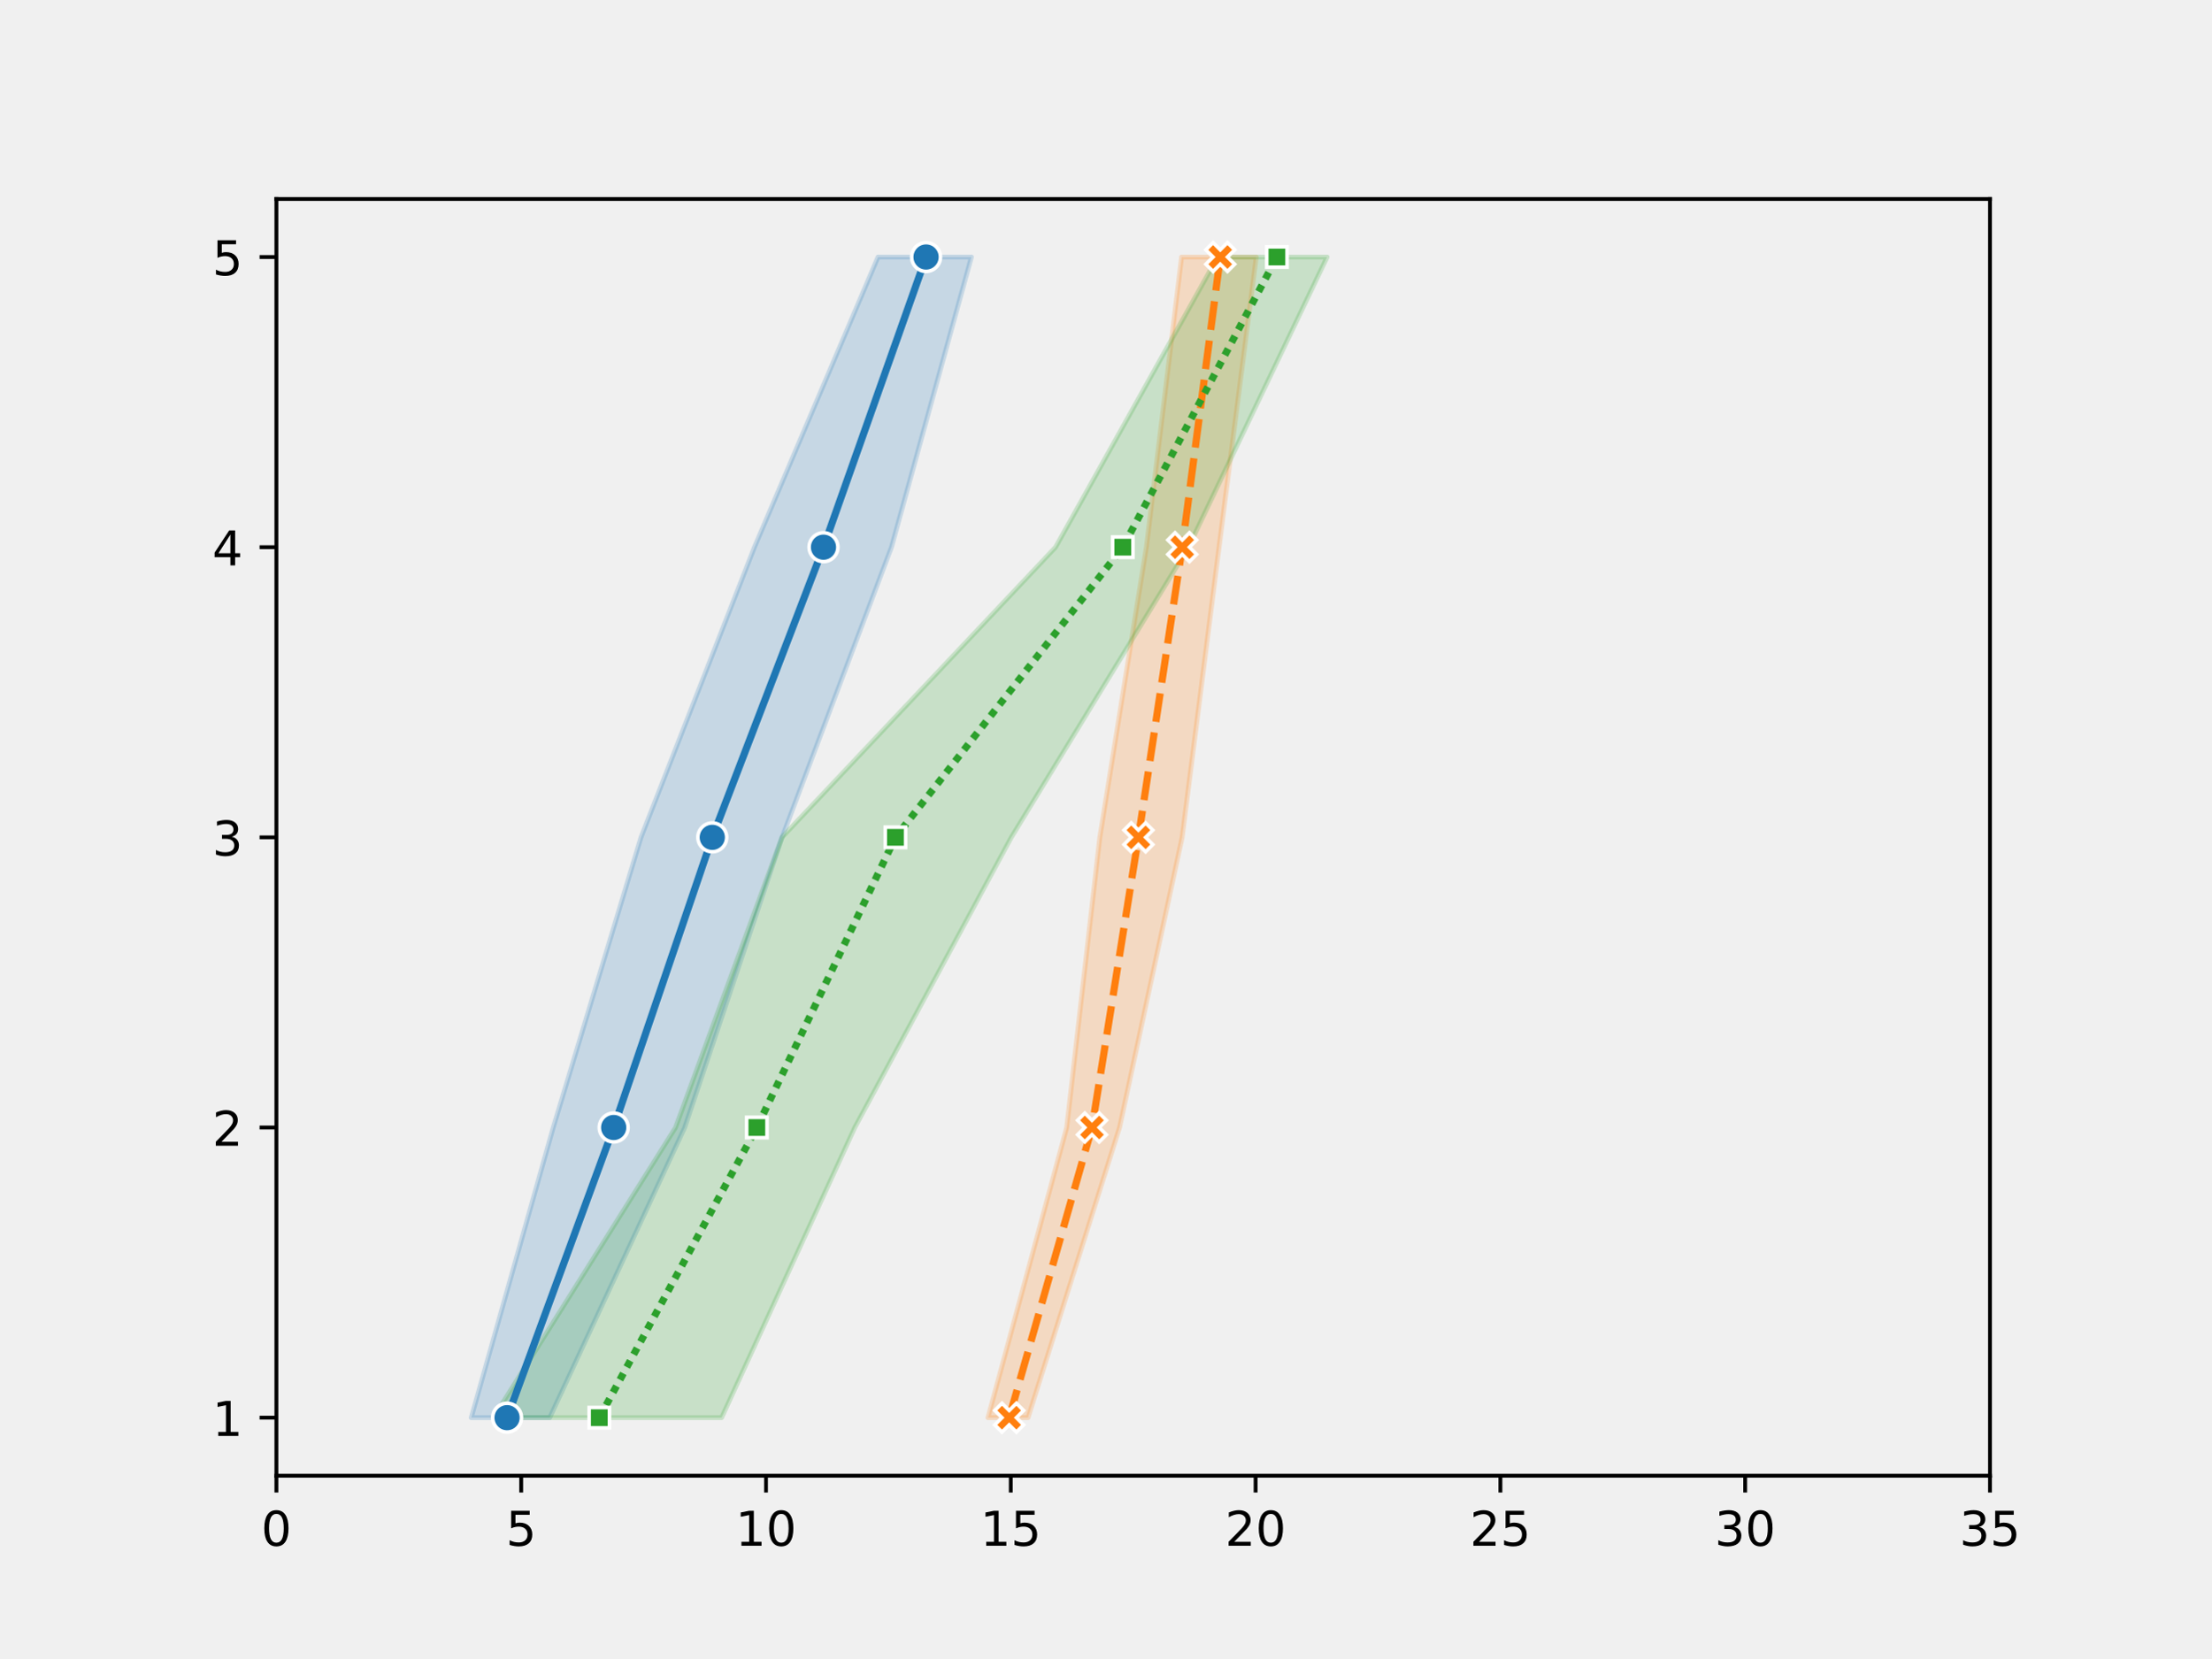
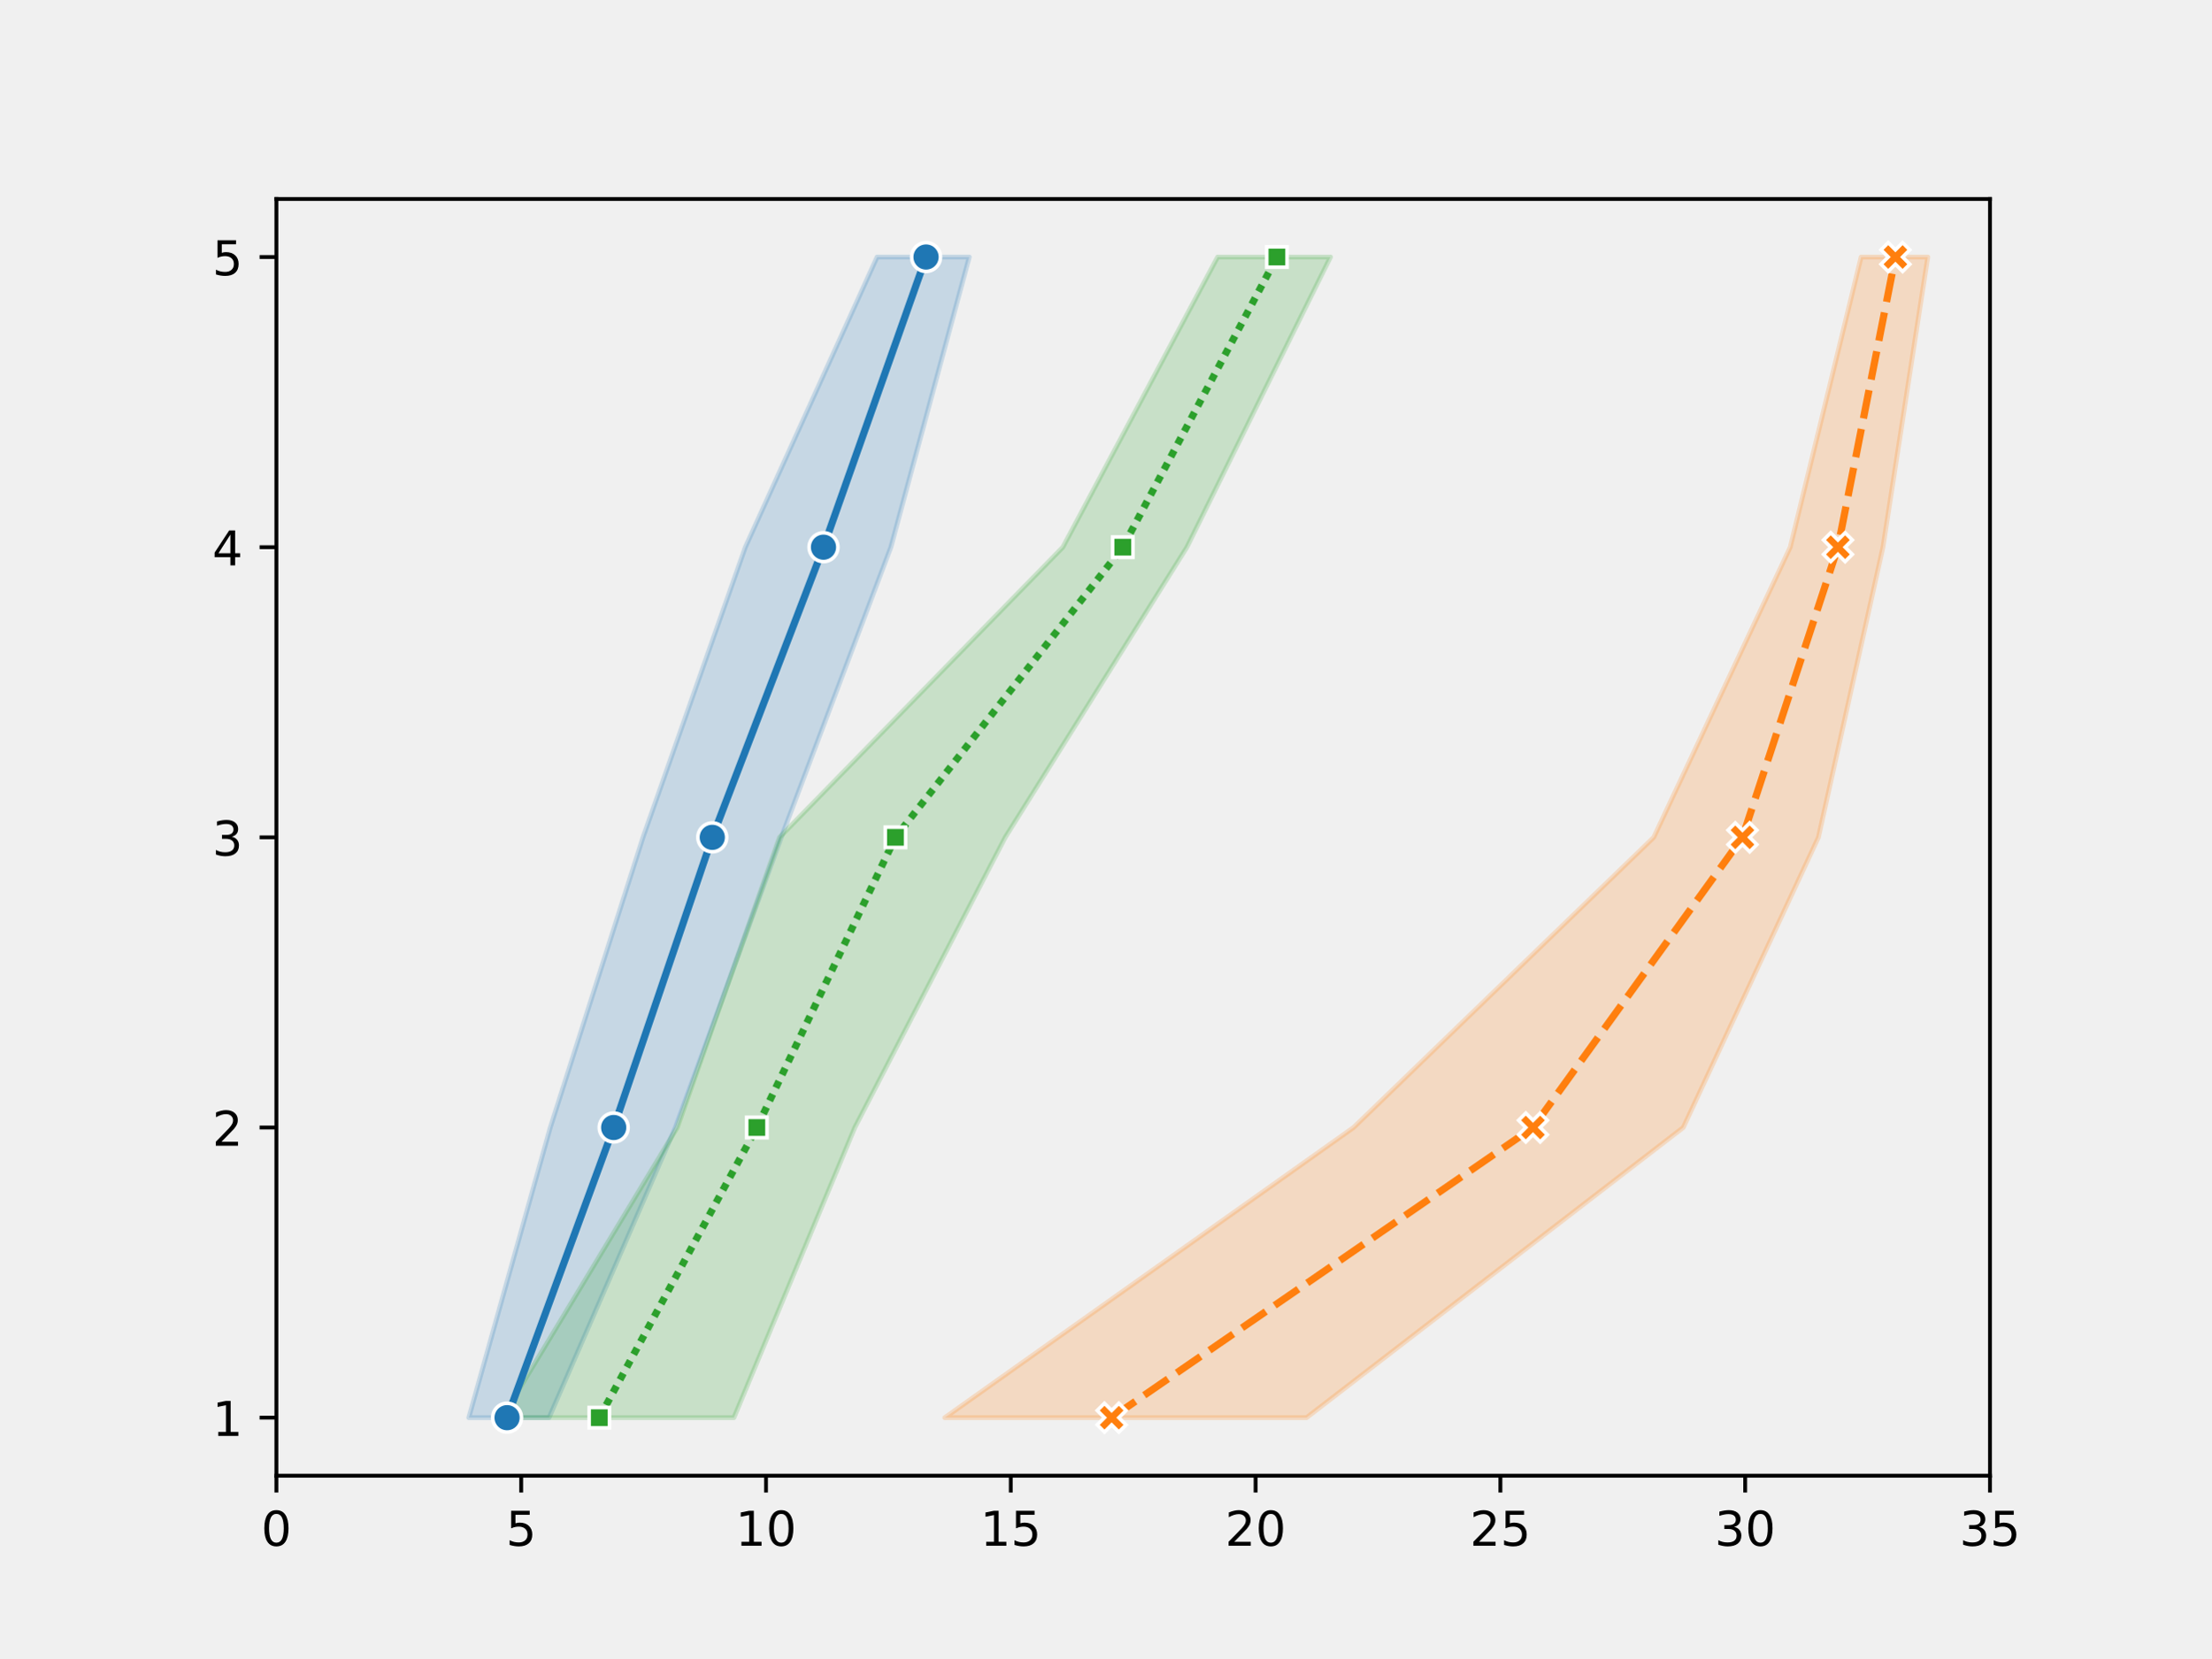
<svg xmlns="http://www.w3.org/2000/svg" xmlns:xlink="http://www.w3.org/1999/xlink" width="460.8pt" height="345.6pt" viewBox="0 0 460.8 345.6" version="1.1">
  <defs>
    <style type="text/css">*{stroke-linejoin: round; stroke-linecap: butt}</style>
  </defs>
  <g id="figure_1">
    <g id="patch_1">
      <path d="M 0 345.6  L 460.8 345.6  L 460.8 0  L 0 0  L 0 345.6  z " style="fill: none" />
    </g>
    <g id="axes_1">
      <g id="patch_2">
        <path d="M 57.6 307.584  L 414.72 307.584  L 414.72 41.472  L 57.6 41.472  L 57.6 307.584  z " style="fill: none" />
      </g>
      <g id="PolyCollection_1">
        <defs>
-           <path id="md9949585d8" d="M 114.556 -50.112  L 98.199 -50.112  L 115.291 -110.592  L 133.58 -171.072  L 157.224 -231.552  L 182.983 -292.032  L 202.446 -292.032  L 202.446 -292.032  L 185.783 -231.552  L 162.981 -171.072  L 142.686 -110.592  L 114.556 -50.112  z " style="stroke: #1f77b4; stroke-opacity: 0.2" />
-         </defs>
-         <g clip-path="url(#pfbb97240e2)">
-           <use xlink:href="#md9949585d8" x="0" y="345.6" style="fill: #1f77b4; fill-opacity: 0.2; stroke: #1f77b4; stroke-opacity: 0.2" />
+           <path id="mb561009a6a" d="M 114.414 -50.112  L 97.691 -50.112  L 114.676 -110.592  L 133.999 -171.072  L 155.326 -231.552  L 182.788 -292.032  L 201.999 -292.032  L 201.999 -292.032  L 185.657 -231.552  L 162.817 -171.072  L 140.741 -110.592  L 114.414 -50.112  z " style="stroke: #1f77b4; stroke-opacity: 0.2" />
+         </defs>
+         <g clip-path="url(#p8d2619a264)">
+           <use xlink:href="#mb561009a6a" x="0" y="345.6" style="fill: #1f77b4; fill-opacity: 0.2; stroke: #1f77b4; stroke-opacity: 0.2" />
        </g>
      </g>
      <g id="PolyCollection_2">
        <defs>
-           <path id="m6e9b8399bf" d="M 214.243 -50.112  L 205.895 -50.112  L 222.306 -110.592  L 229.206 -171.072  L 238.909 -231.552  L 246.247 -292.032  L 261.809 -292.032  L 261.809 -292.032  L 254.055 -231.552  L 246.361 -171.072  L 233.313 -110.592  L 214.243 -50.112  z " style="stroke: #ff7f0e; stroke-opacity: 0.2" />
-         </defs>
-         <g clip-path="url(#pfbb97240e2)">
-           <use xlink:href="#m6e9b8399bf" x="0" y="345.6" style="fill: #ff7f0e; fill-opacity: 0.2; stroke: #ff7f0e; stroke-opacity: 0.2" />
+           <path id="m99ec99ab51" d="M 272.286 -50.112  L 196.895 -50.112  L 282.09 -110.592  L 344.648 -171.072  L 373.098 -231.552  L 387.869 -292.032  L 401.762 -292.032  L 401.762 -292.032  L 392.421 -231.552  L 378.965 -171.072  L 350.802 -110.592  L 272.286 -50.112  z " style="stroke: #ff7f0e; stroke-opacity: 0.2" />
+         </defs>
+         <g clip-path="url(#p8d2619a264)">
+           <use xlink:href="#m99ec99ab51" x="0" y="345.6" style="fill: #ff7f0e; fill-opacity: 0.2; stroke: #ff7f0e; stroke-opacity: 0.2" />
        </g>
      </g>
      <g id="PolyCollection_3">
        <defs>
-           <path id="m5377f4fdf7" d="M 150.375 -50.112  L 102.802 -50.112  L 140.779 -110.592  L 162.956 -171.072  L 219.98 -231.552  L 253.763 -292.032  L 276.58 -292.032  L 276.58 -292.032  L 247.684 -231.552  L 210.758 -171.072  L 178.138 -110.592  L 150.375 -50.112  z " style="stroke: #2ca02c; stroke-opacity: 0.2" />
-         </defs>
-         <g clip-path="url(#pfbb97240e2)">
-           <use xlink:href="#m5377f4fdf7" x="0" y="345.6" style="fill: #2ca02c; fill-opacity: 0.2; stroke: #2ca02c; stroke-opacity: 0.2" />
+           <path id="m4889c2f670" d="M 152.943 -50.112  L 104.59 -50.112  L 141.136 -110.592  L 162.456 -171.072  L 221.498 -231.552  L 253.763 -292.032  L 277.28 -292.032  L 277.28 -292.032  L 247.35 -231.552  L 209.488 -171.072  L 178.138 -110.592  L 152.943 -50.112  z " style="stroke: #2ca02c; stroke-opacity: 0.2" />
+         </defs>
+         <g clip-path="url(#p8d2619a264)">
+           <use xlink:href="#m4889c2f670" x="0" y="345.6" style="fill: #2ca02c; fill-opacity: 0.2; stroke: #2ca02c; stroke-opacity: 0.2" />
        </g>
      </g>
      <g id="matplotlib.axis_1">
        <g id="xtick_1">
          <g id="line2d_1">
            <defs>
-               <path id="ma019f28021" d="M 0 0  L 0 3.5  " style="stroke: #000000; stroke-width: 0.8" />
+               <path id="m9080875ead" d="M 0 0  L 0 3.5  " style="stroke: #000000; stroke-width: 0.8" />
            </defs>
            <g>
-               <use xlink:href="#ma019f28021" x="57.6" y="307.584" style="stroke: #000000; stroke-width: 0.8" />
+               <use xlink:href="#m9080875ead" x="57.6" y="307.584" style="stroke: #000000; stroke-width: 0.8" />
            </g>
          </g>
          <g id="text_1">
            <g transform="translate(54.41875 322.1824) scale(0.1 -0.1)">
              <defs>
                <path id="DejaVuSans-30" d="M 2034 4250  Q 1547 4250 1301 3770  Q 1056 3291 1056 2328  Q 1056 1369 1301 889  Q 1547 409 2034 409  Q 2525 409 2770 889  Q 3016 1369 3016 2328  Q 3016 3291 2770 3770  Q 2525 4250 2034 4250  z M 2034 4750  Q 2819 4750 3233 4129  Q 3647 3509 3647 2328  Q 3647 1150 3233 529  Q 2819 -91 2034 -91  Q 1250 -91 836 529  Q 422 1150 422 2328  Q 422 3509 836 4129  Q 1250 4750 2034 4750  z " transform="scale(0.015625)" />
              </defs>
              <use xlink:href="#DejaVuSans-30" />
            </g>
          </g>
        </g>
        <g id="xtick_2">
          <g id="line2d_2">
            <g>
-               <use xlink:href="#ma019f28021" x="108.617" y="307.584" style="stroke: #000000; stroke-width: 0.8" />
+               <use xlink:href="#m9080875ead" x="108.617" y="307.584" style="stroke: #000000; stroke-width: 0.8" />
            </g>
          </g>
          <g id="text_2">
            <g transform="translate(105.4359 322.1824) scale(0.1 -0.1)">
              <defs>
                <path id="DejaVuSans-35" d="M 691 4666  L 3169 4666  L 3169 4134  L 1269 4134  L 1269 2991  Q 1406 3038 1543 3061  Q 1681 3084 1819 3084  Q 2600 3084 3056 2656  Q 3513 2228 3513 1497  Q 3513 744 3044 326  Q 2575 -91 1722 -91  Q 1428 -91 1123 -41  Q 819 9 494 109  L 494 744  Q 775 591 1075 516  Q 1375 441 1709 441  Q 2250 441 2565 725  Q 2881 1009 2881 1497  Q 2881 1984 2565 2268  Q 2250 2553 1709 2553  Q 1456 2553 1204 2497  Q 953 2441 691 2322  L 691 4666  z " transform="scale(0.015625)" />
              </defs>
              <use xlink:href="#DejaVuSans-35" />
            </g>
          </g>
        </g>
        <g id="xtick_3">
          <g id="line2d_3">
            <g>
-               <use xlink:href="#ma019f28021" x="159.634" y="307.584" style="stroke: #000000; stroke-width: 0.8" />
+               <use xlink:href="#m9080875ead" x="159.634" y="307.584" style="stroke: #000000; stroke-width: 0.8" />
            </g>
          </g>
          <g id="text_3">
            <g transform="translate(153.2718 322.1824) scale(0.1 -0.1)">
              <defs>
                <path id="DejaVuSans-31" d="M 794 531  L 1825 531  L 1825 4091  L 703 3866  L 703 4441  L 1819 4666  L 2450 4666  L 2450 531  L 3481 531  L 3481 0  L 794 0  L 794 531  z " transform="scale(0.015625)" />
              </defs>
              <use xlink:href="#DejaVuSans-31" />
              <use xlink:href="#DejaVuSans-30" x="63.623" />
            </g>
          </g>
        </g>
        <g id="xtick_4">
          <g id="line2d_4">
            <g>
-               <use xlink:href="#ma019f28021" x="210.651" y="307.584" style="stroke: #000000; stroke-width: 0.8" />
+               <use xlink:href="#m9080875ead" x="210.651" y="307.584" style="stroke: #000000; stroke-width: 0.8" />
            </g>
          </g>
          <g id="text_4">
            <g transform="translate(204.2889 322.1824) scale(0.1 -0.1)">
              <use xlink:href="#DejaVuSans-31" />
              <use xlink:href="#DejaVuSans-35" x="63.623" />
            </g>
          </g>
        </g>
        <g id="xtick_5">
          <g id="line2d_5">
            <g>
-               <use xlink:href="#ma019f28021" x="261.669" y="307.584" style="stroke: #000000; stroke-width: 0.8" />
+               <use xlink:href="#m9080875ead" x="261.669" y="307.584" style="stroke: #000000; stroke-width: 0.8" />
            </g>
          </g>
          <g id="text_5">
            <g transform="translate(255.3061 322.1824) scale(0.1 -0.1)">
              <defs>
                <path id="DejaVuSans-32" d="M 1228 531  L 3431 531  L 3431 0  L 469 0  L 469 531  Q 828 903 1448 1529  Q 2069 2156 2228 2338  Q 2531 2678 2651 2914  Q 2772 3150 2772 3378  Q 2772 3750 2511 3984  Q 2250 4219 1831 4219  Q 1534 4219 1204 4116  Q 875 4013 500 3803  L 500 4441  Q 881 4594 1212 4672  Q 1544 4750 1819 4750  Q 2544 4750 2975 4387  Q 3406 4025 3406 3419  Q 3406 3131 3298 2873  Q 3191 2616 2906 2266  Q 2828 2175 2409 1742  Q 1991 1309 1228 531  z " transform="scale(0.015625)" />
              </defs>
              <use xlink:href="#DejaVuSans-32" />
              <use xlink:href="#DejaVuSans-30" x="63.623" />
            </g>
          </g>
        </g>
        <g id="xtick_6">
          <g id="line2d_6">
            <g>
-               <use xlink:href="#ma019f28021" x="312.686" y="307.584" style="stroke: #000000; stroke-width: 0.8" />
+               <use xlink:href="#m9080875ead" x="312.686" y="307.584" style="stroke: #000000; stroke-width: 0.8" />
            </g>
          </g>
          <g id="text_6">
            <g transform="translate(306.3232 322.1824) scale(0.1 -0.1)">
              <use xlink:href="#DejaVuSans-32" />
              <use xlink:href="#DejaVuSans-35" x="63.623" />
            </g>
          </g>
        </g>
        <g id="xtick_7">
          <g id="line2d_7">
            <g>
-               <use xlink:href="#ma019f28021" x="363.703" y="307.584" style="stroke: #000000; stroke-width: 0.8" />
+               <use xlink:href="#m9080875ead" x="363.703" y="307.584" style="stroke: #000000; stroke-width: 0.8" />
            </g>
          </g>
          <g id="text_7">
            <g transform="translate(357.3404 322.1824) scale(0.1 -0.1)">
              <defs>
                <path id="DejaVuSans-33" d="M 2597 2516  Q 3050 2419 3304 2112  Q 3559 1806 3559 1356  Q 3559 666 3084 287  Q 2609 -91 1734 -91  Q 1441 -91 1130 -33  Q 819 25 488 141  L 488 750  Q 750 597 1062 519  Q 1375 441 1716 441  Q 2309 441 2620 675  Q 2931 909 2931 1356  Q 2931 1769 2642 2001  Q 2353 2234 1838 2234  L 1294 2234  L 1294 2753  L 1863 2753  Q 2328 2753 2575 2939  Q 2822 3125 2822 3475  Q 2822 3834 2567 4026  Q 2313 4219 1838 4219  Q 1578 4219 1281 4162  Q 984 4106 628 3988  L 628 4550  Q 988 4650 1302 4700  Q 1616 4750 1894 4750  Q 2613 4750 3031 4423  Q 3450 4097 3450 3541  Q 3450 3153 3228 2886  Q 3006 2619 2597 2516  z " transform="scale(0.015625)" />
              </defs>
              <use xlink:href="#DejaVuSans-33" />
              <use xlink:href="#DejaVuSans-30" x="63.623" />
            </g>
          </g>
        </g>
        <g id="xtick_8">
          <g id="line2d_8">
            <g>
-               <use xlink:href="#ma019f28021" x="414.72" y="307.584" style="stroke: #000000; stroke-width: 0.8" />
+               <use xlink:href="#m9080875ead" x="414.72" y="307.584" style="stroke: #000000; stroke-width: 0.8" />
            </g>
          </g>
          <g id="text_8">
            <g transform="translate(408.3575 322.1824) scale(0.1 -0.1)">
              <use xlink:href="#DejaVuSans-33" />
              <use xlink:href="#DejaVuSans-35" x="63.623" />
            </g>
          </g>
        </g>
      </g>
      <g id="matplotlib.axis_2">
        <g id="ytick_1">
          <g id="line2d_9">
            <defs>
-               <path id="maf44a44c9f" d="M 0 0  L -3.5 0  " style="stroke: #000000; stroke-width: 0.8" />
+               <path id="mafb1615513" d="M 0 0  L -3.5 0  " style="stroke: #000000; stroke-width: 0.8" />
            </defs>
            <g>
-               <use xlink:href="#maf44a44c9f" x="57.6" y="295.488" style="stroke: #000000; stroke-width: 0.8" />
+               <use xlink:href="#mafb1615513" x="57.6" y="295.488" style="stroke: #000000; stroke-width: 0.8" />
            </g>
          </g>
          <g id="text_9">
            <g transform="translate(44.2375 299.2872) scale(0.1 -0.1)">
              <use xlink:href="#DejaVuSans-31" />
            </g>
          </g>
        </g>
        <g id="ytick_2">
          <g id="line2d_10">
            <g>
-               <use xlink:href="#maf44a44c9f" x="57.6" y="235.008" style="stroke: #000000; stroke-width: 0.8" />
+               <use xlink:href="#mafb1615513" x="57.6" y="235.008" style="stroke: #000000; stroke-width: 0.8" />
            </g>
          </g>
          <g id="text_10">
            <g transform="translate(44.2375 238.8072) scale(0.1 -0.1)">
              <use xlink:href="#DejaVuSans-32" />
            </g>
          </g>
        </g>
        <g id="ytick_3">
          <g id="line2d_11">
            <g>
-               <use xlink:href="#maf44a44c9f" x="57.6" y="174.528" style="stroke: #000000; stroke-width: 0.8" />
+               <use xlink:href="#mafb1615513" x="57.6" y="174.528" style="stroke: #000000; stroke-width: 0.8" />
            </g>
          </g>
          <g id="text_11">
            <g transform="translate(44.2375 178.3272) scale(0.1 -0.1)">
              <use xlink:href="#DejaVuSans-33" />
            </g>
          </g>
        </g>
        <g id="ytick_4">
          <g id="line2d_12">
            <g>
-               <use xlink:href="#maf44a44c9f" x="57.6" y="114.048" style="stroke: #000000; stroke-width: 0.8" />
+               <use xlink:href="#mafb1615513" x="57.6" y="114.048" style="stroke: #000000; stroke-width: 0.8" />
            </g>
          </g>
          <g id="text_12">
            <g transform="translate(44.2375 117.8472) scale(0.1 -0.1)">
              <defs>
                <path id="DejaVuSans-34" d="M 2419 4116  L 825 1625  L 2419 1625  L 2419 4116  z M 2253 4666  L 3047 4666  L 3047 1625  L 3713 1625  L 3713 1100  L 3047 1100  L 3047 0  L 2419 0  L 2419 1100  L 313 1100  L 313 1709  L 2253 4666  z " transform="scale(0.015625)" />
              </defs>
              <use xlink:href="#DejaVuSans-34" />
            </g>
          </g>
        </g>
        <g id="ytick_5">
          <g id="line2d_13">
            <g>
-               <use xlink:href="#maf44a44c9f" x="57.6" y="53.568" style="stroke: #000000; stroke-width: 0.8" />
+               <use xlink:href="#mafb1615513" x="57.6" y="53.568" style="stroke: #000000; stroke-width: 0.8" />
            </g>
          </g>
          <g id="text_13">
            <g transform="translate(44.2375 57.36722) scale(0.1 -0.1)">
              <use xlink:href="#DejaVuSans-35" />
            </g>
          </g>
        </g>
      </g>
      <g id="line2d_14">
-         <path d="M 105.672 295.488  L 127.89 235.008  L 148.44 174.528  L 171.615 114.048  L 192.992 53.568  " clip-path="url(#pfbb97240e2)" style="fill: none; stroke: #1f77b4; stroke-width: 1.5; stroke-linecap: square" />
-         <defs>
-           <path id="m3e5e3abb65" d="M 0 3  C 0.796 3 1.559 2.684 2.121 2.121  C 2.684 1.559 3 0.796 3 0  C 3 -0.796 2.684 -1.559 2.121 -2.121  C 1.559 -2.684 0.796 -3 0 -3  C -0.796 -3 -1.559 -2.684 -2.121 -2.121  C -2.684 -1.559 -3 -0.796 -3 0  C -3 0.796 -2.684 1.559 -2.121 2.121  C -1.559 2.684 -0.796 3 0 3  z " style="stroke: #ffffff; stroke-width: 0.75" />
-         </defs>
-         <g clip-path="url(#pfbb97240e2)">
-           <use xlink:href="#m3e5e3abb65" x="105.672" y="295.488" style="fill: #1f77b4; stroke: #ffffff; stroke-width: 0.75" />
-           <use xlink:href="#m3e5e3abb65" x="127.89" y="235.008" style="fill: #1f77b4; stroke: #ffffff; stroke-width: 0.75" />
-           <use xlink:href="#m3e5e3abb65" x="148.44" y="174.528" style="fill: #1f77b4; stroke: #ffffff; stroke-width: 0.75" />
-           <use xlink:href="#m3e5e3abb65" x="171.615" y="114.048" style="fill: #1f77b4; stroke: #ffffff; stroke-width: 0.75" />
-           <use xlink:href="#m3e5e3abb65" x="192.992" y="53.568" style="fill: #1f77b4; stroke: #ffffff; stroke-width: 0.75" />
+         <path d="M 105.672 295.488  L 127.89 235.008  L 148.44 174.528  L 171.615 114.048  L 192.992 53.568  " clip-path="url(#p8d2619a264)" style="fill: none; stroke: #1f77b4; stroke-width: 1.5; stroke-linecap: square" />
+         <defs>
+           <path id="me94897ac6a" d="M 0 3  C 0.796 3 1.559 2.684 2.121 2.121  C 2.684 1.559 3 0.796 3 0  C 3 -0.796 2.684 -1.559 2.121 -2.121  C 1.559 -2.684 0.796 -3 0 -3  C -0.796 -3 -1.559 -2.684 -2.121 -2.121  C -2.684 -1.559 -3 -0.796 -3 0  C -3 0.796 -2.684 1.559 -2.121 2.121  C -1.559 2.684 -0.796 3 0 3  z " style="stroke: #ffffff; stroke-width: 0.75" />
+         </defs>
+         <g clip-path="url(#p8d2619a264)">
+           <use xlink:href="#me94897ac6a" x="105.672" y="295.488" style="fill: #1f77b4; stroke: #ffffff; stroke-width: 0.75" />
+           <use xlink:href="#me94897ac6a" x="127.89" y="235.008" style="fill: #1f77b4; stroke: #ffffff; stroke-width: 0.75" />
+           <use xlink:href="#me94897ac6a" x="148.44" y="174.528" style="fill: #1f77b4; stroke: #ffffff; stroke-width: 0.75" />
+           <use xlink:href="#me94897ac6a" x="171.615" y="114.048" style="fill: #1f77b4; stroke: #ffffff; stroke-width: 0.75" />
+           <use xlink:href="#me94897ac6a" x="192.992" y="53.568" style="fill: #1f77b4; stroke: #ffffff; stroke-width: 0.75" />
        </g>
      </g>
      <g id="line2d_15">
-         <path d="M 210.316 295.488  L 227.574 235.008  L 237.248 174.528  L 246.38 114.048  L 254.306 53.568  " clip-path="url(#pfbb97240e2)" style="fill: none; stroke-dasharray: 6,2.25; stroke-dashoffset: 0; stroke: #ff7f0e; stroke-width: 1.5" />
-         <defs>
-           <path id="m87c1bd128f" d="M -1.5 3  L 0 1.5  L 1.5 3  L 3 1.5  L 1.5 0  L 3 -1.5  L 1.5 -3  L 0 -1.5  L -1.5 -3  L -3 -1.5  L -1.5 0  L -3 1.5  z " style="stroke: #ffffff; stroke-width: 0.75; stroke-linejoin: miter" />
-         </defs>
-         <g clip-path="url(#pfbb97240e2)">
-           <use xlink:href="#m87c1bd128f" x="210.316" y="295.488" style="fill: #ff7f0e; stroke: #ffffff; stroke-width: 0.75; stroke-linejoin: miter" />
-           <use xlink:href="#m87c1bd128f" x="227.574" y="235.008" style="fill: #ff7f0e; stroke: #ffffff; stroke-width: 0.75; stroke-linejoin: miter" />
-           <use xlink:href="#m87c1bd128f" x="237.248" y="174.528" style="fill: #ff7f0e; stroke: #ffffff; stroke-width: 0.75; stroke-linejoin: miter" />
-           <use xlink:href="#m87c1bd128f" x="246.38" y="114.048" style="fill: #ff7f0e; stroke: #ffffff; stroke-width: 0.75; stroke-linejoin: miter" />
-           <use xlink:href="#m87c1bd128f" x="254.306" y="53.568" style="fill: #ff7f0e; stroke: #ffffff; stroke-width: 0.75; stroke-linejoin: miter" />
+         <path d="M 231.669 295.488  L 319.481 235.008  L 363.14 174.528  L 383.031 114.048  L 395.012 53.568  " clip-path="url(#p8d2619a264)" style="fill: none; stroke-dasharray: 6,2.25; stroke-dashoffset: 0; stroke: #ff7f0e; stroke-width: 1.5" />
+         <defs>
+           <path id="mc689601484" d="M -1.5 3  L 0 1.5  L 1.5 3  L 3 1.5  L 1.5 0  L 3 -1.5  L 1.5 -3  L 0 -1.5  L -1.5 -3  L -3 -1.5  L -1.5 0  L -3 1.5  z " style="stroke: #ffffff; stroke-width: 0.75; stroke-linejoin: miter" />
+         </defs>
+         <g clip-path="url(#p8d2619a264)">
+           <use xlink:href="#mc689601484" x="231.669" y="295.488" style="fill: #ff7f0e; stroke: #ffffff; stroke-width: 0.75; stroke-linejoin: miter" />
+           <use xlink:href="#mc689601484" x="319.481" y="235.008" style="fill: #ff7f0e; stroke: #ffffff; stroke-width: 0.75; stroke-linejoin: miter" />
+           <use xlink:href="#mc689601484" x="363.14" y="174.528" style="fill: #ff7f0e; stroke: #ffffff; stroke-width: 0.75; stroke-linejoin: miter" />
+           <use xlink:href="#mc689601484" x="383.031" y="114.048" style="fill: #ff7f0e; stroke: #ffffff; stroke-width: 0.75; stroke-linejoin: miter" />
+           <use xlink:href="#mc689601484" x="395.012" y="53.568" style="fill: #ff7f0e; stroke: #ffffff; stroke-width: 0.75; stroke-linejoin: miter" />
        </g>
      </g>
      <g id="line2d_16">
-         <path d="M 124.896 295.488  L 157.726 235.008  L 186.607 174.528  L 233.997 114.048  L 266.113 53.568  " clip-path="url(#pfbb97240e2)" style="fill: none; stroke-dasharray: 1.5,1.5; stroke-dashoffset: 0; stroke: #2ca02c; stroke-width: 1.5" />
-         <defs>
-           <path id="m249f19e6d5" d="M -2.121 -2.121  L -2.121 2.121  L 2.121 2.121  L 2.121 -2.121  z " style="stroke: #ffffff; stroke-width: 0.75; stroke-linejoin: miter" />
-         </defs>
-         <g clip-path="url(#pfbb97240e2)">
-           <use xlink:href="#m249f19e6d5" x="124.896" y="295.488" style="fill: #2ca02c; stroke: #ffffff; stroke-width: 0.75; stroke-linejoin: miter" />
-           <use xlink:href="#m249f19e6d5" x="157.726" y="235.008" style="fill: #2ca02c; stroke: #ffffff; stroke-width: 0.75; stroke-linejoin: miter" />
-           <use xlink:href="#m249f19e6d5" x="186.607" y="174.528" style="fill: #2ca02c; stroke: #ffffff; stroke-width: 0.75; stroke-linejoin: miter" />
-           <use xlink:href="#m249f19e6d5" x="233.997" y="114.048" style="fill: #2ca02c; stroke: #ffffff; stroke-width: 0.75; stroke-linejoin: miter" />
-           <use xlink:href="#m249f19e6d5" x="266.113" y="53.568" style="fill: #2ca02c; stroke: #ffffff; stroke-width: 0.75; stroke-linejoin: miter" />
+         <path d="M 124.896 295.488  L 157.726 235.008  L 186.607 174.528  L 233.997 114.048  L 266.113 53.568  " clip-path="url(#p8d2619a264)" style="fill: none; stroke-dasharray: 1.5,1.5; stroke-dashoffset: 0; stroke: #2ca02c; stroke-width: 1.5" />
+         <defs>
+           <path id="m3ebc90693c" d="M -2.121 -2.121  L -2.121 2.121  L 2.121 2.121  L 2.121 -2.121  z " style="stroke: #ffffff; stroke-width: 0.75; stroke-linejoin: miter" />
+         </defs>
+         <g clip-path="url(#p8d2619a264)">
+           <use xlink:href="#m3ebc90693c" x="124.896" y="295.488" style="fill: #2ca02c; stroke: #ffffff; stroke-width: 0.75; stroke-linejoin: miter" />
+           <use xlink:href="#m3ebc90693c" x="157.726" y="235.008" style="fill: #2ca02c; stroke: #ffffff; stroke-width: 0.75; stroke-linejoin: miter" />
+           <use xlink:href="#m3ebc90693c" x="186.607" y="174.528" style="fill: #2ca02c; stroke: #ffffff; stroke-width: 0.75; stroke-linejoin: miter" />
+           <use xlink:href="#m3ebc90693c" x="233.997" y="114.048" style="fill: #2ca02c; stroke: #ffffff; stroke-width: 0.75; stroke-linejoin: miter" />
+           <use xlink:href="#m3ebc90693c" x="266.113" y="53.568" style="fill: #2ca02c; stroke: #ffffff; stroke-width: 0.75; stroke-linejoin: miter" />
        </g>
      </g>
      <g id="patch_3">
        <path d="M 57.6 307.584  L 57.6 41.472  " style="fill: none; stroke: #000000; stroke-width: 0.8; stroke-linejoin: miter; stroke-linecap: square" />
      </g>
      <g id="patch_4">
        <path d="M 414.72 307.584  L 414.72 41.472  " style="fill: none; stroke: #000000; stroke-width: 0.8; stroke-linejoin: miter; stroke-linecap: square" />
      </g>
      <g id="patch_5">
        <path d="M 57.6 307.584  L 414.72 307.584  " style="fill: none; stroke: #000000; stroke-width: 0.8; stroke-linejoin: miter; stroke-linecap: square" />
      </g>
      <g id="patch_6">
        <path d="M 57.6 41.472  L 414.72 41.472  " style="fill: none; stroke: #000000; stroke-width: 0.8; stroke-linejoin: miter; stroke-linecap: square" />
      </g>
    </g>
  </g>
  <defs>
-     <clipPath id="pfbb97240e2">
+     <clipPath id="p8d2619a264">
      <rect x="57.6" y="41.472" width="357.12" height="266.112" />
    </clipPath>
  </defs>
</svg>
